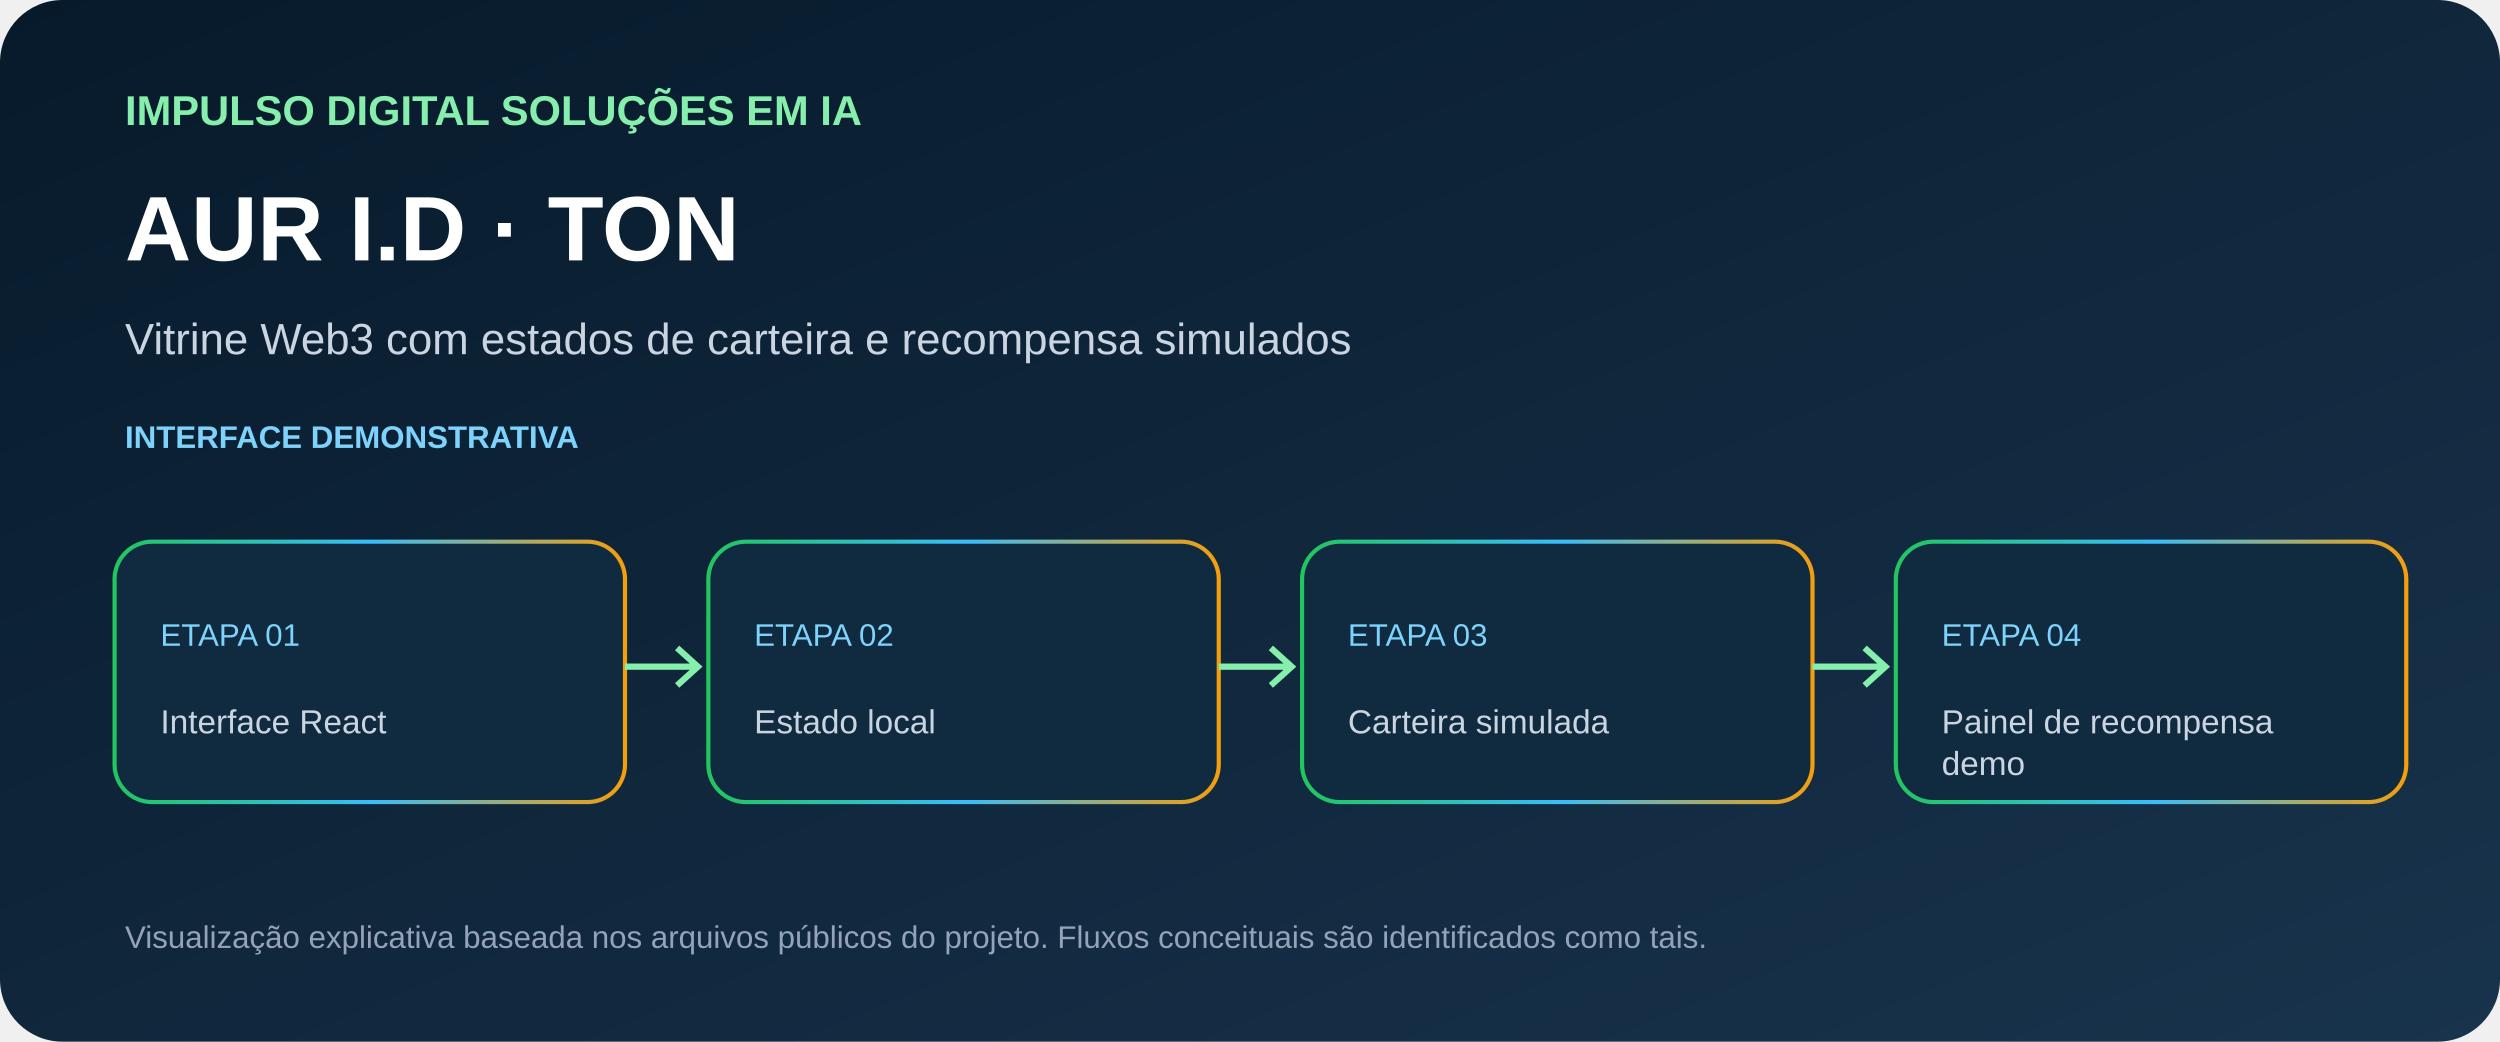
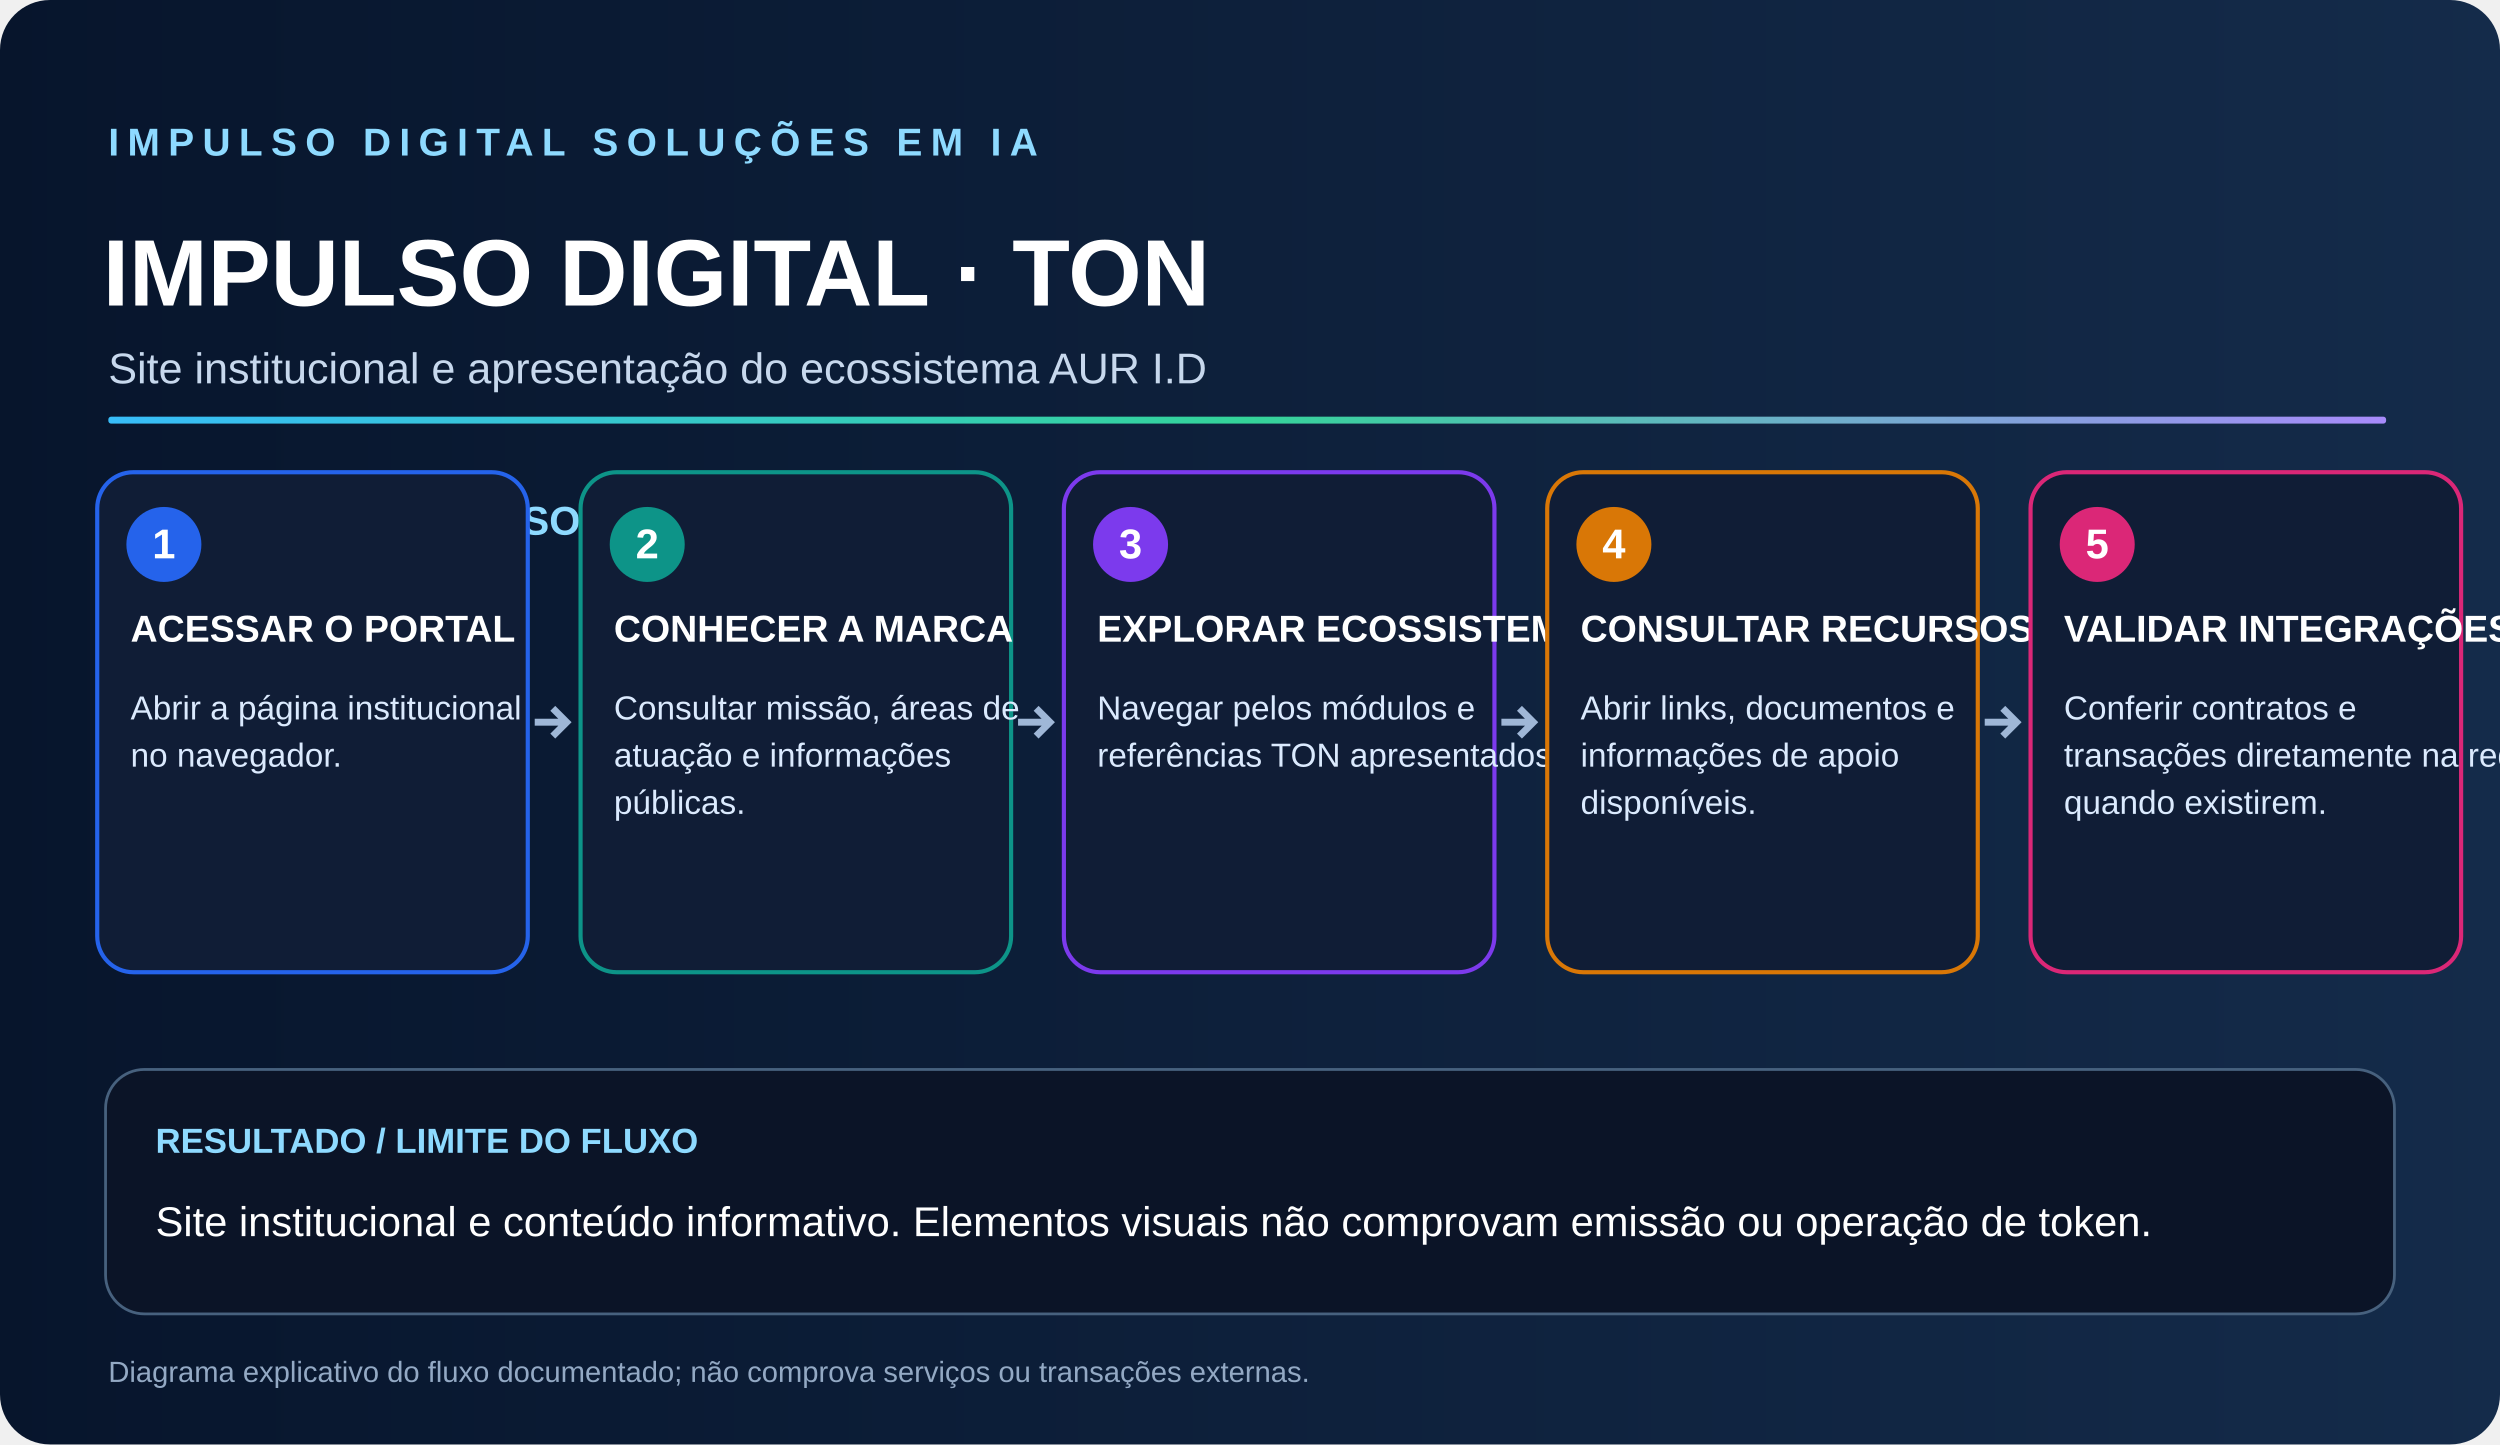
- <svg xmlns="http://www.w3.org/2000/svg" width="1200" height="500" viewBox="0 0 1200 500">
+ <svg xmlns="http://www.w3.org/2000/svg" width="1800" height="1040" viewBox="0 0 1800 1040" role="img">
  <defs>
-     <linearGradient id="b" x2="1" y2="1">
-       <stop stop-color="#071a2b" />
-       <stop offset="1" stop-color="#18334c" />
+     <linearGradient id="bg">
+       <stop stop-color="#07152c" />
+       <stop offset="1" stop-color="#142b4a" />
    </linearGradient>
-     <linearGradient id="g">
-       <stop stop-color="#22c55e" />
-       <stop offset=".5" stop-color="#38bdf8" />
-       <stop offset="1" stop-color="#f59e0b" />
+     <linearGradient id="line">
+       <stop stop-color="#38bdf8" />
+       <stop offset=".5" stop-color="#34d399" />
+       <stop offset="1" stop-color="#a78bfa" />
    </linearGradient>
  </defs>
-   <rect width="1200" height="500" rx="30" fill="url(#b)" />
-   <text x="60" y="60" fill="#86efac" font-family="Arial" font-size="20" font-weight="bold">IMPULSO DIGITAL SOLUÇÕES EM IA</text>
-   <text x="60" y="125" fill="white" font-family="Arial" font-size="44" font-weight="bold">AUR I.D · TON</text>
-   <text x="60" y="170" fill="#cbd5e1" font-family="Arial" font-size="21">Vitrine Web3 com estados de carteira e recompensa simulados</text>
-   <text x="60" y="215" fill="#7dd3fc" font-family="Arial" font-size="15" font-weight="bold">INTERFACE DEMONSTRATIVA</text>
-   <rect x="55" y="260" width="245" height="125" rx="18" fill="#102b40" stroke="url(#g)" stroke-width="2" />
-   <text x="77" y="310" fill="#7dd3fc" font-family="Arial" font-size="15">ETAPA 01</text>
-   <text x="77" y="352" fill="#cbd5e1" font-family="Arial,sans-serif" font-size="16">Interface React</text>
-   <path d="M300 320h35m-10 -9 10 9-10 9" stroke="#86efac" stroke-width="3" fill="none" />
-   <rect x="340" y="260" width="245" height="125" rx="18" fill="#102b40" stroke="url(#g)" stroke-width="2" />
-   <text x="362" y="310" fill="#7dd3fc" font-family="Arial" font-size="15">ETAPA 02</text>
-   <text x="362" y="352" fill="#cbd5e1" font-family="Arial,sans-serif" font-size="16">Estado local</text>
-   <path d="M585 320h35m-10 -9 10 9-10 9" stroke="#86efac" stroke-width="3" fill="none" />
-   <rect x="625" y="260" width="245" height="125" rx="18" fill="#102b40" stroke="url(#g)" stroke-width="2" />
-   <text x="647" y="310" fill="#7dd3fc" font-family="Arial" font-size="15">ETAPA 03</text>
-   <text x="647" y="352" fill="#cbd5e1" font-family="Arial,sans-serif" font-size="16">Carteira simulada</text>
-   <path d="M870 320h35m-10 -9 10 9-10 9" stroke="#86efac" stroke-width="3" fill="none" />
-   <rect x="910" y="260" width="245" height="125" rx="18" fill="#102b40" stroke="url(#g)" stroke-width="2" />
-   <text x="932" y="310" fill="#7dd3fc" font-family="Arial" font-size="15">ETAPA 04</text>
-   <text x="932" y="352" fill="#cbd5e1" font-family="Arial,sans-serif" font-size="16">
-     <tspan x="932" dy="0">Painel de recompensa</tspan>
-     <tspan x="932" dy="20">demo</tspan>
+   <rect width="1800" height="1040" rx="36" fill="url(#bg)" />
+   <text x="78" y="112" font-family="Arial" font-size="28" font-weight="800" letter-spacing="6" fill="#8edaff">IMPULSO DIGITAL SOLUÇÕES EM IA</text>
+   <text x="74" y="220" font-family="Arial" font-size="68" font-weight="900" fill="#fff">IMPULSO DIGITAL · TON</text>
+   <text x="78" y="276" font-family="Arial" font-size="31" fill="#c7d8ed">Site institucional e apresentação do ecossistema AUR I.D</text>
+   <rect x="78" y="300" width="1640" height="5" rx="2" fill="url(#line)" />
+   <text x="78" y="385" font-family="Arial" font-size="29" font-weight="800" fill="#8edaff">FLUXO PASSO A PASSO</text>
+   <rect x="70" y="340" width="310" height="360" rx="26" fill="#101d36" stroke="#2563eb" stroke-width="3" />
+   <circle cx="118" cy="392" r="27" fill="#2563eb" />
+   <text x="118" y="402" text-anchor="middle" font-family="Arial" font-size="30" font-weight="800" fill="#fff">1</text>
+   <text x="94" y="462" font-family="Arial" font-size="27" font-weight="800" fill="#fff">ACESSAR O PORTAL</text>
+   <text x="94" y="518" font-family="Arial" font-size="24" fill="#dbeafe">
+     <tspan x="94" dy="0">Abrir a página institucional</tspan>
+     <tspan x="94" dy="34">no navegador.</tspan>
  </text>
-   <text x="60" y="455" fill="#94a3b8" font-family="Arial" font-size="15">Visualização explicativa baseada nos arquivos públicos do projeto. Fluxos conceituais são identificados como tais.</text>
+   <path d="M385 520h22m-9 -10l10 10 -10 10" fill="none" stroke="#9fb7d7" stroke-width="5" />
+   <rect x="418" y="340" width="310" height="360" rx="26" fill="#101d36" stroke="#0d9488" stroke-width="3" />
+   <circle cx="466" cy="392" r="27" fill="#0d9488" />
+   <text x="466" y="402" text-anchor="middle" font-family="Arial" font-size="30" font-weight="800" fill="#fff">2</text>
+   <text x="442" y="462" font-family="Arial" font-size="27" font-weight="800" fill="#fff">CONHECER A MARCA</text>
+   <text x="442" y="518" font-family="Arial" font-size="24" fill="#dbeafe">
+     <tspan x="442" dy="0">Consultar missão, áreas de</tspan>
+     <tspan x="442" dy="34">atuação e informações</tspan>
+     <tspan x="442" dy="34">públicas.</tspan>
+   </text>
+   <path d="M733 520h22m-9 -10l10 10 -10 10" fill="none" stroke="#9fb7d7" stroke-width="5" />
+   <rect x="766" y="340" width="310" height="360" rx="26" fill="#101d36" stroke="#7c3aed" stroke-width="3" />
+   <circle cx="814" cy="392" r="27" fill="#7c3aed" />
+   <text x="814" y="402" text-anchor="middle" font-family="Arial" font-size="30" font-weight="800" fill="#fff">3</text>
+   <text x="790" y="462" font-family="Arial" font-size="27" font-weight="800" fill="#fff">EXPLORAR ECOSSISTEMA</text>
+   <text x="790" y="518" font-family="Arial" font-size="24" fill="#dbeafe">
+     <tspan x="790" dy="0">Navegar pelos módulos e</tspan>
+     <tspan x="790" dy="34">referências TON apresentados.</tspan>
+   </text>
+   <path d="M1081 520h22m-9 -10l10 10 -10 10" fill="none" stroke="#9fb7d7" stroke-width="5" />
+   <rect x="1114" y="340" width="310" height="360" rx="26" fill="#101d36" stroke="#d97706" stroke-width="3" />
+   <circle cx="1162" cy="392" r="27" fill="#d97706" />
+   <text x="1162" y="402" text-anchor="middle" font-family="Arial" font-size="30" font-weight="800" fill="#fff">4</text>
+   <text x="1138" y="462" font-family="Arial" font-size="27" font-weight="800" fill="#fff">CONSULTAR RECURSOS</text>
+   <text x="1138" y="518" font-family="Arial" font-size="24" fill="#dbeafe">
+     <tspan x="1138" dy="0">Abrir links, documentos e</tspan>
+     <tspan x="1138" dy="34">informações de apoio</tspan>
+     <tspan x="1138" dy="34">disponíveis.</tspan>
+   </text>
+   <path d="M1429 520h22m-9 -10l10 10 -10 10" fill="none" stroke="#9fb7d7" stroke-width="5" />
+   <rect x="1462" y="340" width="310" height="360" rx="26" fill="#101d36" stroke="#db2777" stroke-width="3" />
+   <circle cx="1510" cy="392" r="27" fill="#db2777" />
+   <text x="1510" y="402" text-anchor="middle" font-family="Arial" font-size="30" font-weight="800" fill="#fff">5</text>
+   <text x="1486" y="462" font-family="Arial" font-size="27" font-weight="800" fill="#fff">VALIDAR INTEGRAÇÕES</text>
+   <text x="1486" y="518" font-family="Arial" font-size="24" fill="#dbeafe">
+     <tspan x="1486" dy="0">Conferir contratos e</tspan>
+     <tspan x="1486" dy="34">transações diretamente na rede</tspan>
+     <tspan x="1486" dy="34">quando existirem.</tspan>
+   </text>
+   <rect x="76" y="770" width="1648" height="176" rx="28" fill="#0b1427" stroke="#47617e" stroke-width="2" />
+   <text x="112" y="830" font-family="Arial" font-size="25" font-weight="800" fill="#8edaff">RESULTADO / LIMITE DO FLUXO</text>
+   <text x="112" y="890" font-family="Arial" font-size="30" fill="#fff">Site institucional e conteúdo informativo. Elementos visuais não comprovam emissão ou operação de token.</text>
+   <text x="78" y="995" font-family="Arial" font-size="21" fill="#93a9c4">Diagrama explicativo do fluxo documentado; não comprova serviços ou transações externas.</text>
</svg>
